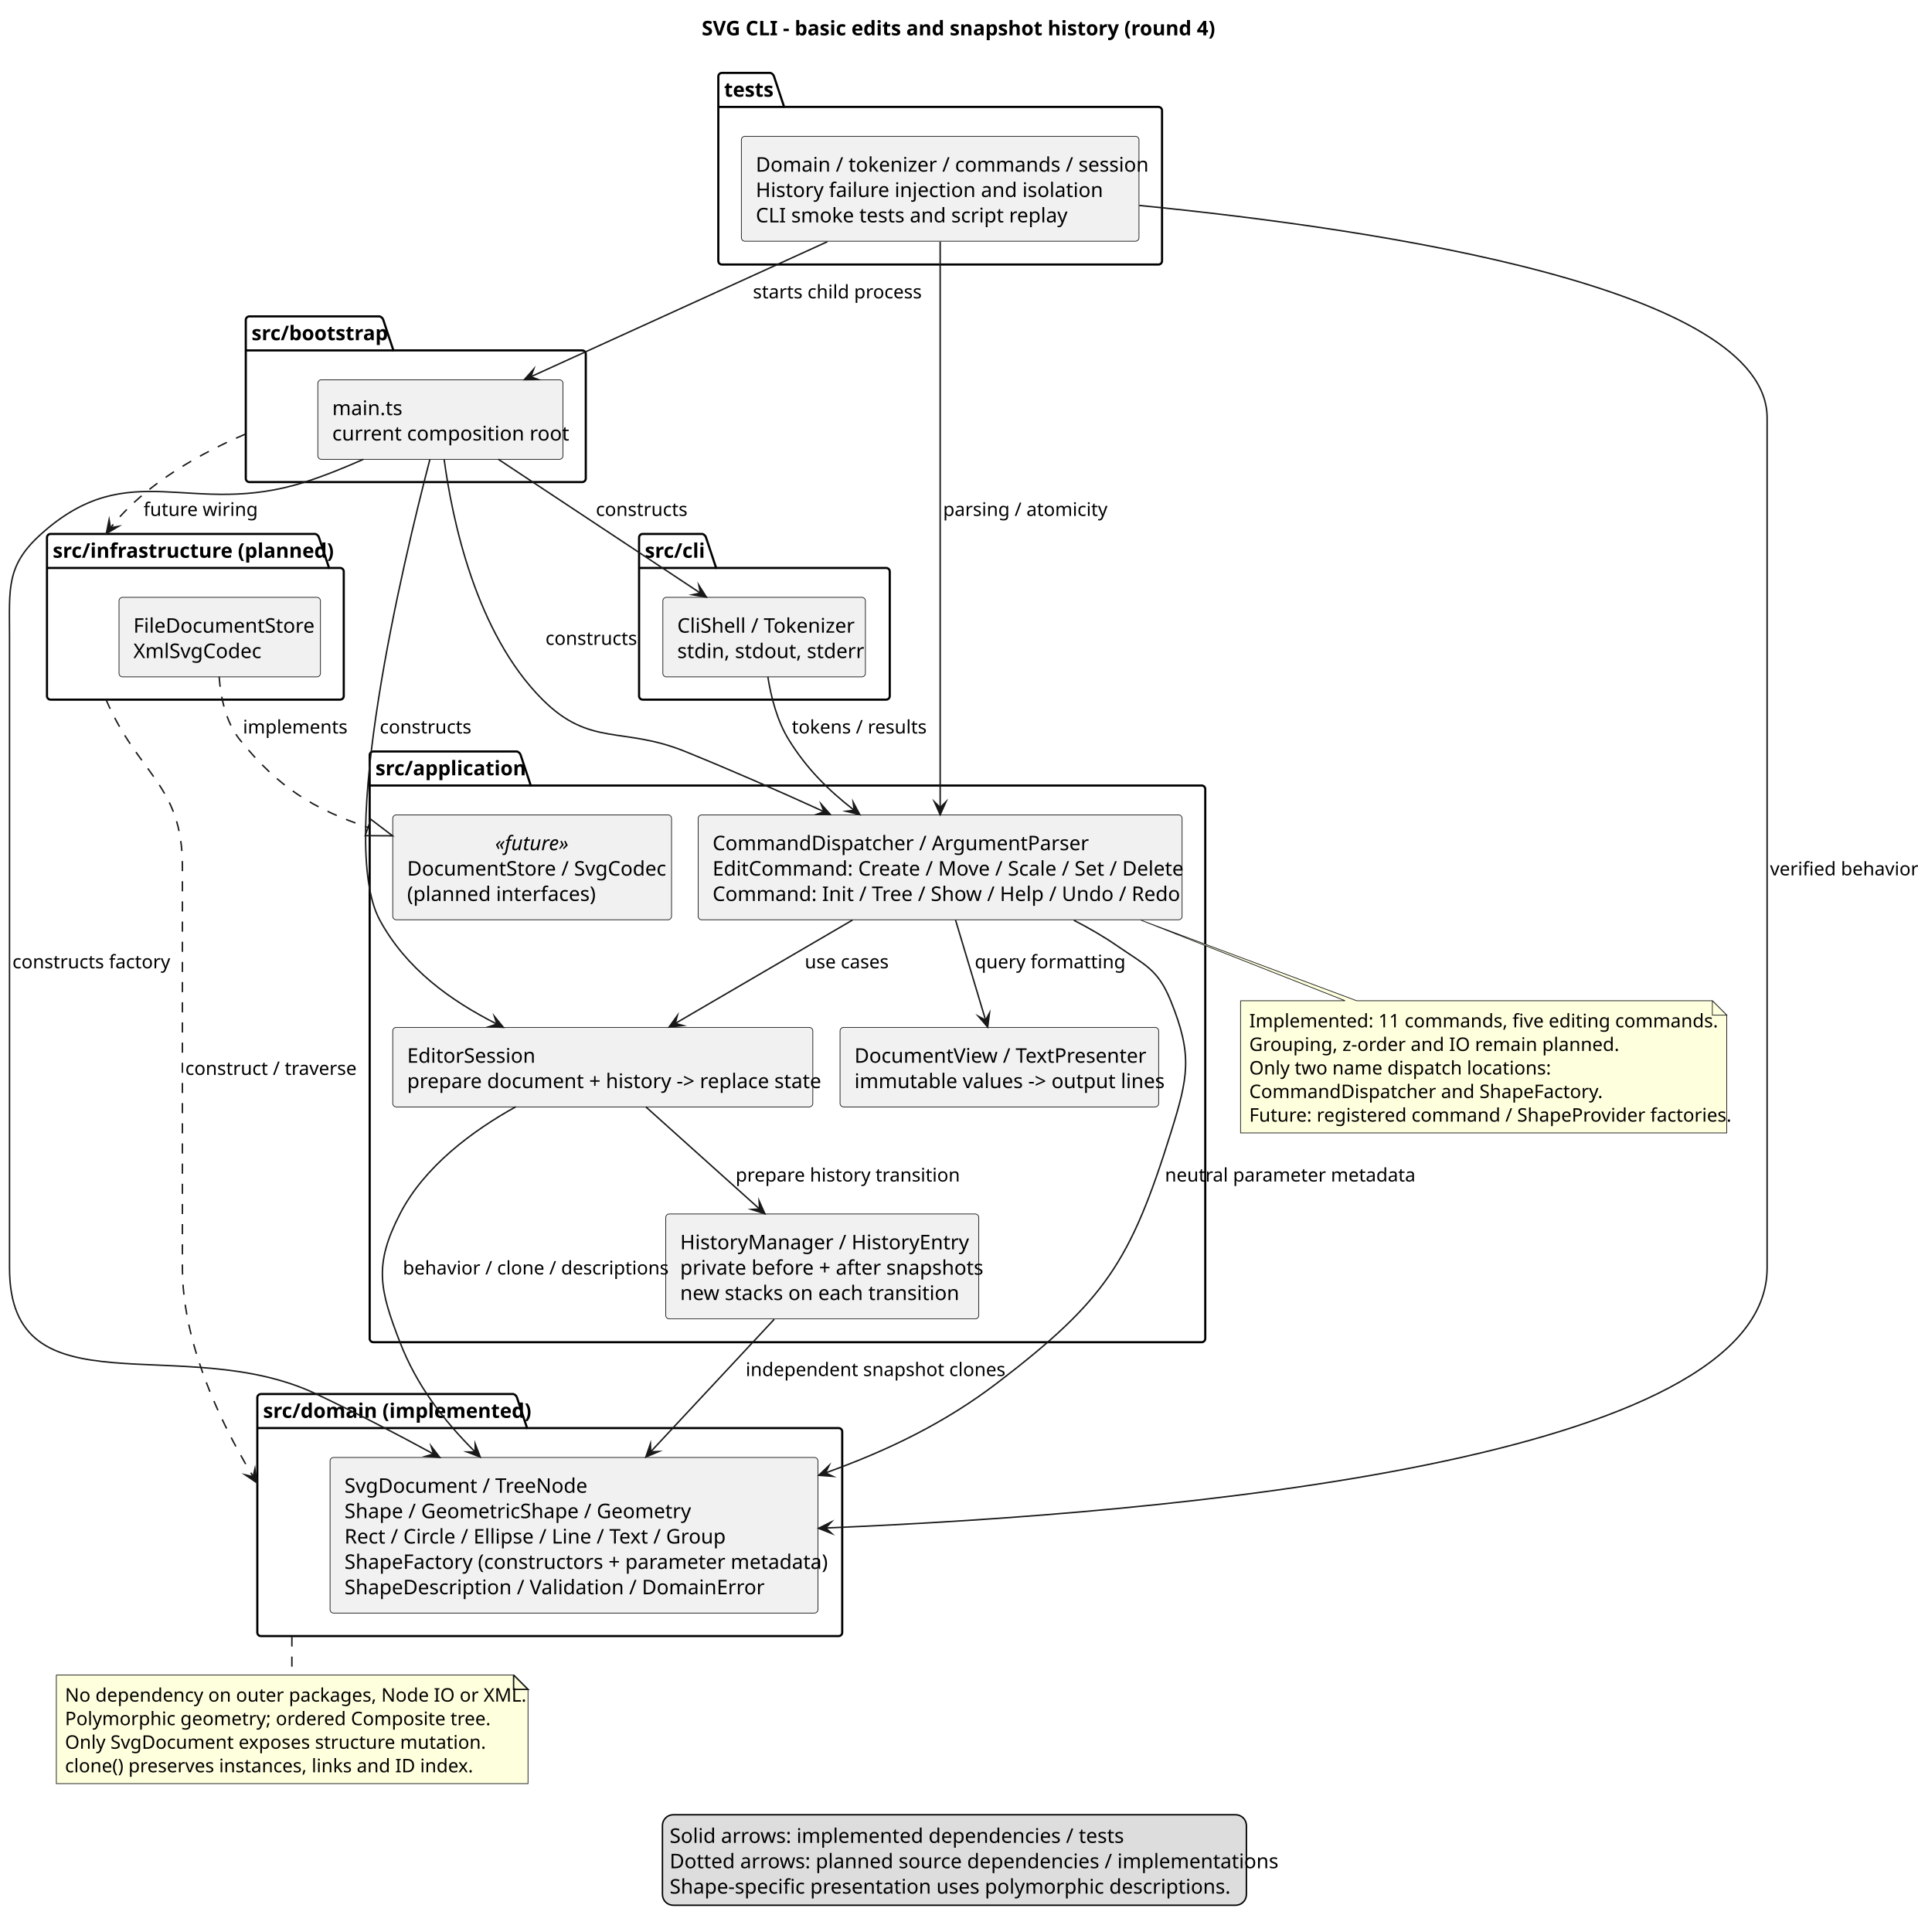
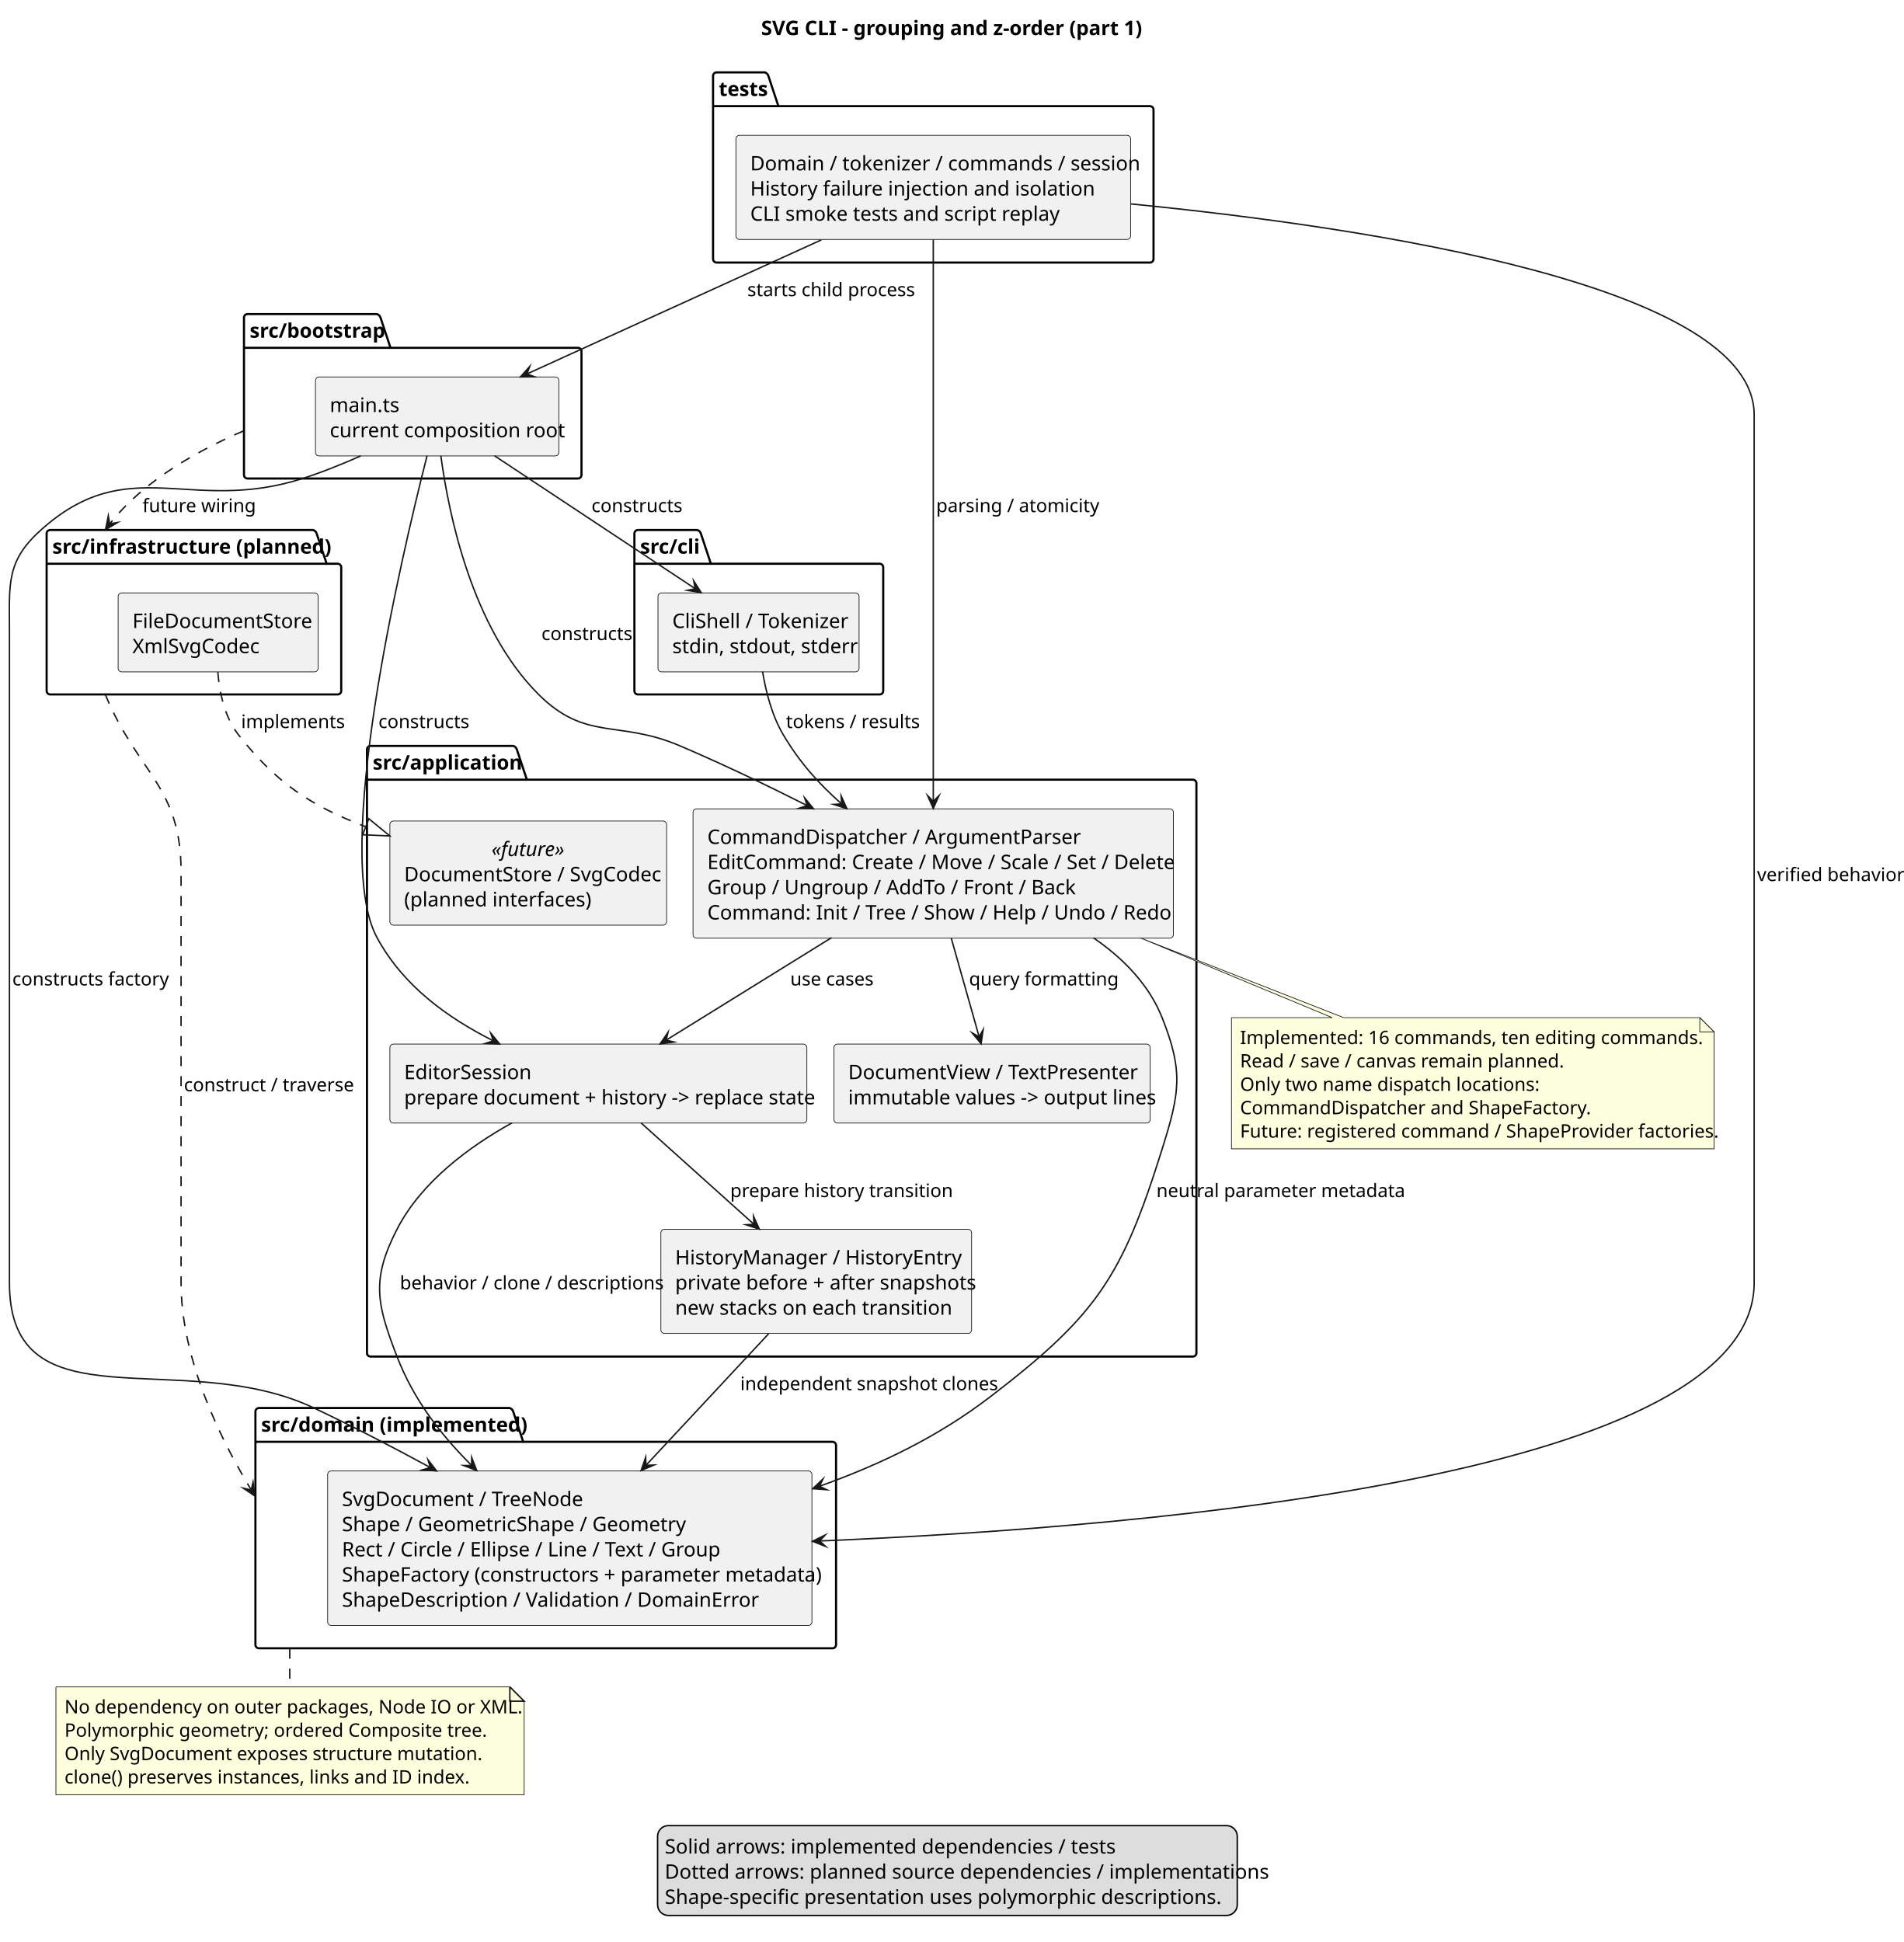
- <svg xmlns="http://www.w3.org/2000/svg" version="1.1" data-diagram-type="DESCRIPTION" style="width:1331px;height:1341px;background:#FFFFFF;" width="1331px" height="1341px" viewBox="0 0 1331 1341" zoomAndPan="magnify" preserveAspectRatio="none" contentStyleType="text/css">
+ <svg xmlns="http://www.w3.org/2000/svg" version="1.1" data-diagram-type="DESCRIPTION" style="width:1331px;height:1358px;background:#FFFFFF;" width="1331px" height="1358px" viewBox="0 0 1331 1358" zoomAndPan="magnify" preserveAspectRatio="none" contentStyleType="text/css">
  <defs />
  <g font-family="sans-serif" lengthAdjust="spacing">
    <g class="title" data-source-line="2">
-       <text x="487.087" y="24.533" fill="#000" font-size="14" textLength="350.82" font-weight="700">SVG CLI - basic edits and snapshot history (round 4)</text>
+       <text x="532.221" y="24.533" fill="#000" font-size="14" textLength="260.552" font-weight="700">SVG CLI - grouping and z-order (part 1)</text>
    </g>
    <g class="cluster" data-qualified-name="Bootstrap" id="ent0001" data-source-line="6">
      <path d="M173.108,219.609 L263.57,219.609 A3.75,3.75 0 0 1 266.07,222.109 L273.07,243.219 L404.108,243.219 A2.5,2.5 0 0 1 406.608,245.719 L406.608,332.109 A2.5,2.5 0 0 1 404.108,334.609 L173.108,334.609 A2.5,2.5 0 0 1 170.608,332.109 L170.608,222.109 A2.5,2.5 0 0 1 173.108,219.609" style="stroke:#000;stroke-width:1.5;" fill="none" />
      <line x1="170.608" y1="243.219" x2="273.07" y2="243.219" style="stroke:#000;stroke-width:1.5;" />
      <text x="174.608" y="236.143" fill="#000" font-size="14" textLength="89.462" font-weight="700">src/bootstrap</text>
    </g>
    <g class="cluster" data-qualified-name="CLI" id="ent0003" data-source-line="9">
      <path d="M446.108,370.609 L487.583,370.609 A3.75,3.75 0 0 1 490.083,373.109 L497.083,394.219 L615.108,394.219 A2.5,2.5 0 0 1 617.608,396.719 L617.608,483.109 A2.5,2.5 0 0 1 615.108,485.609 L446.108,485.609 A2.5,2.5 0 0 1 443.608,483.109 L443.608,373.109 A2.5,2.5 0 0 1 446.108,370.609" style="stroke:#000;stroke-width:1.5;" fill="none" />
      <line x1="443.608" y1="394.219" x2="497.083" y2="394.219" style="stroke:#000;stroke-width:1.5;" />
      <text x="447.608" y="387.143" fill="#000" font-size="14" textLength="40.476" font-weight="700">src/cli</text>
    </g>
    <g class="cluster" data-qualified-name="Application" id="ent0005" data-source-line="12">
-       <path d="M259.108,521.609 L358.914,521.609 A3.75,3.75 0 0 1 361.414,524.109 L368.414,545.219 L834.108,545.219 A2.5,2.5 0 0 1 836.608,547.719 L836.608,929.109 A2.5,2.5 0 0 1 834.108,931.609 L259.108,931.609 A2.5,2.5 0 0 1 256.608,929.109 L256.608,524.109 A2.5,2.5 0 0 1 259.108,521.609" style="stroke:#000;stroke-width:1.5;" fill="none" />
+       <path d="M259.108,521.609 L358.914,521.609 A3.75,3.75 0 0 1 361.414,524.109 L368.414,545.219 L834.108,545.219 A2.5,2.5 0 0 1 836.608,547.719 L836.608,946.109 A2.5,2.5 0 0 1 834.108,948.609 L259.108,948.609 A2.5,2.5 0 0 1 256.608,946.109 L256.608,524.109 A2.5,2.5 0 0 1 259.108,521.609" style="stroke:#000;stroke-width:1.5;" fill="none" />
      <line x1="256.608" y1="545.219" x2="368.414" y2="545.219" style="stroke:#000;stroke-width:1.5;" />
      <text x="260.608" y="538.143" fill="#000" font-size="14" textLength="98.807" font-weight="700">src/application</text>
    </g>
    <g class="cluster" data-qualified-name="Domain" id="ent0011" data-source-line="19">
-       <path d="M181.108,967.609 L356.363,967.609 A3.75,3.75 0 0 1 358.863,970.109 L365.863,991.219 L582.108,991.219 A2.5,2.5 0 0 1 584.608,993.719 L584.608,1133.109 A2.5,2.5 0 0 1 582.108,1135.609 L181.108,1135.609 A2.5,2.5 0 0 1 178.608,1133.109 L178.608,970.109 A2.5,2.5 0 0 1 181.108,967.609" style="stroke:#000;stroke-width:1.5;" fill="none" />
-       <line x1="178.608" y1="991.219" x2="365.863" y2="991.219" style="stroke:#000;stroke-width:1.5;" />
-       <text x="182.608" y="984.143" fill="#000" font-size="14" textLength="174.255" font-weight="700">src/domain (implemented)</text>
+       <path d="M181.108,984.609 L356.363,984.609 A3.75,3.75 0 0 1 358.863,987.109 L365.863,1008.219 L582.108,1008.219 A2.5,2.5 0 0 1 584.608,1010.719 L584.608,1150.109 A2.5,2.5 0 0 1 582.108,1152.609 L181.108,1152.609 A2.5,2.5 0 0 1 178.608,1150.109 L178.608,987.109 A2.5,2.5 0 0 1 181.108,984.609" style="stroke:#000;stroke-width:1.5;" fill="none" />
+       <line x1="178.608" y1="1008.219" x2="365.863" y2="1008.219" style="stroke:#000;stroke-width:1.5;" />
+       <text x="182.608" y="1001.143" fill="#000" font-size="14" textLength="174.255" font-weight="700">src/domain (implemented)</text>
    </g>
    <g class="cluster" data-qualified-name="Infrastructure" id="ent0013" data-source-line="22">
      <path d="M35.108,370.609 L218.921,370.609 A3.75,3.75 0 0 1 221.421,373.109 L228.421,394.219 L236.108,394.219 A2.5,2.5 0 0 1 238.608,396.719 L238.608,483.109 A2.5,2.5 0 0 1 236.108,485.609 L35.108,485.609 A2.5,2.5 0 0 1 32.608,483.109 L32.608,373.109 A2.5,2.5 0 0 1 35.108,370.609" style="stroke:#000;stroke-width:1.5;" fill="none" />
      <line x1="32.608" y1="394.219" x2="228.421" y2="394.219" style="stroke:#000;stroke-width:1.5;" />
      <text x="36.608" y="387.143" fill="#000" font-size="14" textLength="182.813" font-weight="700">src/infrastructure (planned)</text>
    </g>
    <g class="cluster" data-qualified-name="Tests" id="ent0015" data-source-line="25">
      <path d="M501.108,50.609 L534.79,50.609 A3.75,3.75 0 0 1 537.29,53.109 L544.29,74.219 L804.108,74.219 A2.5,2.5 0 0 1 806.608,76.719 L806.608,181.109 A2.5,2.5 0 0 1 804.108,183.609 L501.108,183.609 A2.5,2.5 0 0 1 498.608,181.109 L498.608,53.109 A2.5,2.5 0 0 1 501.108,50.609" style="stroke:#000;stroke-width:1.5;" fill="none" />
      <line x1="498.608" y1="74.219" x2="544.29" y2="74.219" style="stroke:#000;stroke-width:1.5;" />
      <text x="502.608" y="67.143" fill="#000" font-size="14" textLength="32.683" font-weight="700">tests</text>
    </g>
    <g class="entity" data-qualified-name="GMN34" id="ent0035" data-source-line="48">
-       <path d="M39.108,1162.609 L39.108,1238.016 L366.516,1238.016 L366.516,1172.609 L356.516,1162.609 L39.108,1162.609" style="stroke:#181818;stroke-width:0.5;" fill="#FEFFDD" />
-       <path d="M356.516,1162.609 L356.516,1172.609 L366.516,1172.609 L356.516,1162.609" style="stroke:#181818;stroke-width:1;" fill="#FEFFDD" />
-       <text x="45.108" y="1181.104" fill="#000" font-size="13" textLength="306.408">No dependency on outer packages, Node IO or XML.</text>
-       <text x="45.108" y="1197.456" fill="#000" font-size="13" textLength="276.732">Polymorphic geometry; ordered Composite tree.</text>
-       <text x="45.108" y="1213.808" fill="#000" font-size="13" textLength="275.292">Only SvgDocument exposes structure mutation.</text>
-       <text x="45.108" y="1230.159" fill="#000" font-size="13" textLength="272.403">clone() preserves instances, links and ID index.</text>
+       <path d="M39.108,1179.609 L39.108,1255.016 L366.516,1255.016 L366.516,1189.609 L356.516,1179.609 L39.108,1179.609" style="stroke:#181818;stroke-width:0.5;" fill="#FEFFDD" />
+       <path d="M356.516,1179.609 L356.516,1189.609 L366.516,1189.609 L356.516,1179.609" style="stroke:#181818;stroke-width:1;" fill="#FEFFDD" />
+       <text x="45.108" y="1198.104" fill="#000" font-size="13" textLength="306.408">No dependency on outer packages, Node IO or XML.</text>
+       <text x="45.108" y="1214.456" fill="#000" font-size="13" textLength="276.732">Polymorphic geometry; ordered Composite tree.</text>
+       <text x="45.108" y="1230.808" fill="#000" font-size="13" textLength="275.292">Only SvgDocument exposes structure mutation.</text>
+       <text x="45.108" y="1247.159" fill="#000" font-size="13" textLength="272.403">clone() preserves instances, links and ID index.</text>
    </g>
    <g class="entity" data-qualified-name="GMN37" id="ent0038" data-source-line="54">
-       <path d="M861.108,694.609 L861.108,786.367 A0,0 0 0 0 861.108,786.367 L1198.589,786.367 A0,0 0 0 0 1198.589,786.367 L1198.589,704.609 L1188.589,694.609 L941.678,694.609 L791.741,638.629 L933.678,694.609 L861.108,694.609 A0,0 0 0 0 861.108,694.609" style="stroke:#181818;stroke-width:0.5;" fill="#FEFFDD" />
-       <path d="M1188.589,694.609 L1188.589,704.609 L1198.589,704.609 L1188.589,694.609" style="stroke:#181818;stroke-width:0.5;" fill="#FEFFDD" />
-       <text x="867.108" y="713.104" fill="#000" font-size="13" textLength="304.199">Implemented: 11 commands, five editing commands.</text>
-       <text x="867.108" y="729.456" fill="#000" font-size="13" textLength="241.357">Grouping, z-order and IO remain planned.</text>
-       <text x="867.108" y="745.808" fill="#000" font-size="13" textLength="197.266">Only two name dispatch locations:</text>
-       <text x="867.108" y="762.159" fill="#000" font-size="13" textLength="235.562">CommandDispatcher and ShapeFactory.</text>
-       <text x="867.108" y="778.511" fill="#000" font-size="13" textLength="316.481">Future: registered command / ShapeProvider factories.</text>
+       <path d="M861.108,711.609 L861.108,803.367 A0,0 0 0 0 861.108,803.367 L1198.589,803.367 A0,0 0 0 0 1198.589,803.367 L1198.589,721.609 L1188.589,711.609 L939.518,711.609 L796.814,655.631 L931.518,711.609 L861.108,711.609 A0,0 0 0 0 861.108,711.609" style="stroke:#181818;stroke-width:0.5;" fill="#FEFFDD" />
+       <path d="M1188.589,711.609 L1188.589,721.609 L1198.589,721.609 L1188.589,711.609" style="stroke:#181818;stroke-width:0.5;" fill="#FEFFDD" />
+       <text x="867.108" y="730.104" fill="#000" font-size="13" textLength="302.041">Implemented: 16 commands, ten editing commands.</text>
+       <text x="867.108" y="746.456" fill="#000" font-size="13" textLength="218.239">Read / save / canvas remain planned.</text>
+       <text x="867.108" y="762.808" fill="#000" font-size="13" textLength="197.266">Only two name dispatch locations:</text>
+       <text x="867.108" y="779.159" fill="#000" font-size="13" textLength="235.562">CommandDispatcher and ShapeFactory.</text>
+       <text x="867.108" y="795.511" fill="#000" font-size="13" textLength="316.481">Future: registered command / ShapeProvider factories.</text>
    </g>
    <g class="entity" data-qualified-name="Bootstrap.Main" id="ent0002" data-source-line="7">
      <rect x="220.608" y="263.609" width="170.179" height="55.219" fill="#F1F1F1" style="stroke:#181818;stroke-width:0.5;" rx="2.5" ry="2.5" />
      <text x="230.608" y="288.143" fill="#000" font-size="14" textLength="45.124">main.ts</text>
      <text x="230.608" y="305.752" fill="#000" font-size="14" textLength="150.179">current composition root</text>
    </g>
    <g class="entity" data-qualified-name="CLI.Shell" id="ent0004" data-source-line="10">
      <rect x="460.108" y="414.609" width="140.6" height="55.219" fill="#F1F1F1" style="stroke:#181818;stroke-width:0.5;" rx="2.5" ry="2.5" />
      <text x="470.108" y="439.143" fill="#000" font-size="14" textLength="120.6">CliShell / Tokenizer</text>
      <text x="470.108" y="456.752" fill="#000" font-size="14" textLength="119.055">stdin, stdout, stderr</text>
    </g>
    <g class="entity" data-qualified-name="Application.Commands" id="ent0006" data-source-line="13">
-       <rect x="484.608" y="565.609" width="335.916" height="72.828" fill="#F1F1F1" style="stroke:#181818;stroke-width:0.5;" rx="2.5" ry="2.5" />
+       <rect x="484.608" y="565.609" width="335.916" height="90.438" fill="#F1F1F1" style="stroke:#181818;stroke-width:0.5;" rx="2.5" ry="2.5" />
      <text x="494.608" y="590.143" fill="#000" font-size="14" textLength="245.096">CommandDispatcher / ArgumentParser</text>
      <text x="494.608" y="607.752" fill="#000" font-size="14" textLength="315.916">EditCommand: Create / Move / Scale / Set / Delete</text>
-       <text x="494.608" y="625.361" fill="#000" font-size="14" textLength="308.916">Command: Init / Tree / Show / Help / Undo / Redo</text>
+       <text x="494.608" y="625.361" fill="#000" font-size="14" textLength="244.337">Group / Ungroup / AddTo / Front / Back</text>
+       <text x="494.608" y="642.971" fill="#000" font-size="14" textLength="308.916">Command: Init / Tree / Show / Help / Undo / Redo</text>
    </g>
    <g class="entity" data-qualified-name="Application.Session" id="ent0007" data-source-line="14">
-       <rect x="272.608" y="713.109" width="291.592" height="55.219" fill="#F1F1F1" style="stroke:#181818;stroke-width:0.5;" rx="2.5" ry="2.5" />
-       <text x="282.608" y="737.643" fill="#000" font-size="14" textLength="86.379">EditorSession</text>
-       <text x="282.608" y="755.252" fill="#000" font-size="14" textLength="271.592">prepare document + history -&gt; replace state</text>
+       <rect x="272.608" y="730.109" width="291.592" height="55.219" fill="#F1F1F1" style="stroke:#181818;stroke-width:0.5;" rx="2.5" ry="2.5" />
+       <text x="282.608" y="754.643" fill="#000" font-size="14" textLength="86.379">EditorSession</text>
+       <text x="282.608" y="772.252" fill="#000" font-size="14" textLength="271.592">prepare document + history -&gt; replace state</text>
    </g>
    <g class="entity" data-qualified-name="Application.History" id="ent0008" data-source-line="15">
-       <rect x="462.108" y="842.609" width="217.285" height="72.828" fill="#F1F1F1" style="stroke:#181818;stroke-width:0.5;" rx="2.5" ry="2.5" />
-       <text x="472.108" y="867.143" fill="#000" font-size="14" textLength="186.717">HistoryManager / HistoryEntry</text>
-       <text x="472.108" y="884.752" fill="#000" font-size="14" textLength="197.285">private before + after snapshots</text>
-       <text x="472.108" y="902.361" fill="#000" font-size="14" textLength="183.654">new stacks on each transition</text>
+       <rect x="462.108" y="859.609" width="217.285" height="72.828" fill="#F1F1F1" style="stroke:#181818;stroke-width:0.5;" rx="2.5" ry="2.5" />
+       <text x="472.108" y="884.143" fill="#000" font-size="14" textLength="186.717">HistoryManager / HistoryEntry</text>
+       <text x="472.108" y="901.752" fill="#000" font-size="14" textLength="197.285">private before + after snapshots</text>
+       <text x="472.108" y="919.361" fill="#000" font-size="14" textLength="183.654">new stacks on each transition</text>
    </g>
    <g class="entity" data-qualified-name="Application.Presentation" id="ent0009" data-source-line="16">
-       <rect x="583.108" y="713.109" width="221.161" height="55.219" fill="#F1F1F1" style="stroke:#181818;stroke-width:0.5;" rx="2.5" ry="2.5" />
-       <text x="593.108" y="737.643" fill="#000" font-size="14" textLength="193.744">DocumentView / TextPresenter</text>
-       <text x="593.108" y="755.252" fill="#000" font-size="14" textLength="201.161">immutable values -&gt; output lines</text>
+       <rect x="583.108" y="730.109" width="221.161" height="55.219" fill="#F1F1F1" style="stroke:#181818;stroke-width:0.5;" rx="2.5" ry="2.5" />
+       <text x="593.108" y="754.643" fill="#000" font-size="14" textLength="193.744">DocumentView / TextPresenter</text>
+       <text x="593.108" y="772.252" fill="#000" font-size="14" textLength="201.161">immutable values -&gt; output lines</text>
    </g>
    <g class="entity" data-qualified-name="Application.Ports" id="ent0010" data-source-line="17">
-       <rect x="272.608" y="565.609" width="193.53" height="72.828" fill="#F1F1F1" style="stroke:#181818;stroke-width:0.5;" rx="2.5" ry="2.5" />
-       <text x="343.687" y="590.143" fill="#000" font-size="14" textLength="51.372" font-style="italic">«future»</text>
-       <text x="282.608" y="607.752" fill="#000" font-size="14" textLength="173.53">DocumentStore / SvgCodec</text>
-       <text x="282.608" y="625.361" fill="#000" font-size="14" textLength="123.737">(planned interfaces)</text>
+       <rect x="272.608" y="574.109" width="193.53" height="72.828" fill="#F1F1F1" style="stroke:#181818;stroke-width:0.5;" rx="2.5" ry="2.5" />
+       <text x="343.687" y="598.643" fill="#000" font-size="14" textLength="51.372" font-style="italic">«future»</text>
+       <text x="282.608" y="616.252" fill="#000" font-size="14" textLength="173.53">DocumentStore / SvgCodec</text>
+       <text x="282.608" y="633.861" fill="#000" font-size="14" textLength="123.737">(planned interfaces)</text>
    </g>
    <g class="entity" data-qualified-name="Domain.Model" id="ent0012" data-source-line="20">
-       <rect x="229.108" y="1011.609" width="338.644" height="108.047" fill="#F1F1F1" style="stroke:#181818;stroke-width:0.5;" rx="2.5" ry="2.5" />
-       <text x="239.108" y="1036.143" fill="#000" font-size="14" textLength="161.854">SvgDocument / TreeNode</text>
-       <text x="239.108" y="1053.752" fill="#000" font-size="14" textLength="230.337">Shape / GeometricShape / Geometry</text>
-       <text x="239.108" y="1071.361" fill="#000" font-size="14" textLength="256.758">Rect / Circle / Ellipse / Line / Text / Group</text>
-       <text x="239.108" y="1088.971" fill="#000" font-size="14" textLength="318.644">ShapeFactory (constructors + parameter metadata)</text>
-       <text x="239.108" y="1106.58" fill="#000" font-size="14" textLength="274.688">ShapeDescription / Validation / DomainError</text>
+       <rect x="229.108" y="1028.609" width="338.644" height="108.047" fill="#F1F1F1" style="stroke:#181818;stroke-width:0.5;" rx="2.5" ry="2.5" />
+       <text x="239.108" y="1053.143" fill="#000" font-size="14" textLength="161.854">SvgDocument / TreeNode</text>
+       <text x="239.108" y="1070.752" fill="#000" font-size="14" textLength="230.337">Shape / GeometricShape / Geometry</text>
+       <text x="239.108" y="1088.361" fill="#000" font-size="14" textLength="256.758">Rect / Circle / Ellipse / Line / Text / Group</text>
+       <text x="239.108" y="1105.971" fill="#000" font-size="14" textLength="318.644">ShapeFactory (constructors + parameter metadata)</text>
+       <text x="239.108" y="1123.58" fill="#000" font-size="14" textLength="274.688">ShapeDescription / Validation / DomainError</text>
    </g>
    <g class="entity" data-qualified-name="Infrastructure.Adapters" id="ent0014" data-source-line="23">
      <rect x="82.608" y="414.609" width="139.827" height="55.219" fill="#F1F1F1" style="stroke:#181818;stroke-width:0.5;" rx="2.5" ry="2.5" />
      <text x="92.608" y="439.143" fill="#000" font-size="14" textLength="119.827">FileDocumentStore</text>
      <text x="92.608" y="456.752" fill="#000" font-size="14" textLength="88.703">XmlSvgCodec</text>
    </g>
    <g class="entity" data-qualified-name="Tests.Checks" id="ent0016" data-source-line="26">
      <rect x="514.608" y="94.609" width="275.992" height="72.828" fill="#F1F1F1" style="stroke:#181818;stroke-width:0.5;" rx="2.5" ry="2.5" />
      <text x="524.608" y="119.143" fill="#000" font-size="14" textLength="255.992">Domain / tokenizer / commands / session</text>
      <text x="524.608" y="136.752" fill="#000" font-size="14" textLength="223.337">History failure injection and isolation</text>
      <text x="524.608" y="154.361" fill="#000" font-size="14" textLength="206.972">CLI smoke tests and script replay</text>
    </g>
    <g class="link" data-entity-1="ent0002" data-entity-2="ent0004" id="lnk17" data-link-type="dependency">
      <polygon points="490.352,414.451,485.057,406.147,486.183,411.69,480.64,412.817,490.352,414.451" fill="#181818" style="stroke:#181818;stroke-width:1;stroke-linejoin:miter;stroke-miterlimit:10;" />
      <path d="M345.833,318.748 C386.661,345.785 445.344,384.646 486.183,411.69" style="stroke:#181818;stroke-width:1;" fill="none" />
      <text x="413.608" y="358.104" fill="#000" font-size="13" textLength="59.243">constructs</text>
    </g>
    <g class="link" data-entity-1="ent0002" data-entity-2="ent0006" id="lnk18" data-link-type="dependency">
-       <polygon points="576.467,565.438,569.939,558.064,571.918,563.363,566.619,565.343,576.467,565.438" fill="#181818" style="stroke:#181818;stroke-width:1;stroke-linejoin:miter;stroke-miterlimit:10;" />
-       <path d="M308.278,318.722 C313.791,359.929 330.11,439.246 376.608,485.609 C409.762,518.667 432.224,504.006 475.608,521.609 C509.008,535.162 540.86,549.199 571.918,563.363" style="stroke:#181818;stroke-width:1;" fill="none" />
+       <polygon points="568.886,565.57,562.649,557.948,564.421,563.32,559.049,565.093,568.886,565.57" fill="#181818" style="stroke:#181818;stroke-width:1;stroke-linejoin:miter;stroke-miterlimit:10;" />
+       <path d="M308.278,318.722 C313.791,359.929 330.11,439.246 376.608,485.609 C409.762,518.667 432.578,503.159 475.608,521.609 C506.517,534.863 535.235,548.616 564.421,563.32" style="stroke:#181818;stroke-width:1;" fill="none" />
      <text x="378.608" y="447.604" fill="#000" font-size="13" textLength="59.243">constructs</text>
    </g>
    <g class="link" data-entity-1="ent0002" data-entity-2="ent0007" id="lnk19" data-link-type="dependency">
-       <polygon points="349.401,713.072,343.169,705.445,344.937,710.818,339.564,712.587,349.401,713.072" fill="#181818" style="stroke:#181818;stroke-width:1;stroke-linejoin:miter;stroke-miterlimit:10;" />
-       <path d="M298.431,318.756 C279.851,390.02 233.652,583.336 263.608,638.609 C281.972,672.495 312.714,694.552 344.937,710.818" style="stroke:#181818;stroke-width:1;" fill="none" />
-       <text x="263.608" y="509.104" fill="#000" font-size="13" textLength="59.243">constructs</text>
+       <polygon points="349.401,730.072,343.169,722.445,344.937,727.818,339.564,729.587,349.401,730.072" fill="#181818" style="stroke:#181818;stroke-width:1;stroke-linejoin:miter;stroke-miterlimit:10;" />
+       <path d="M298.615,318.73 C279.872,392.389 232.014,597.313 263.608,655.609 C281.972,689.495 312.714,711.552 344.937,727.818" style="stroke:#181818;stroke-width:1;" fill="none" />
+       <text x="264.608" y="509.104" fill="#000" font-size="13" textLength="59.243">constructs</text>
    </g>
    <g class="link" data-entity-1="ent0002" data-entity-2="ent0012" id="lnk20" data-link-type="dependency">
-       <polygon points="305.288,1011.6,299.291,1003.787,300.895,1009.212,295.47,1010.816,305.288,1011.6" fill="#181818" style="stroke:#181818;stroke-width:1;stroke-linejoin:miter;stroke-miterlimit:10;" />
-       <path d="M252.265,318.786 C239.195,324.604 225.085,330.301 211.608,334.609 C132.652,359.851 90.306,315.252 28.608,370.609 C4.177,392.53 6.608,408.286 6.608,441.109 C6.608,441.109 6.608,441.109 6.608,880.109 C6.608,982.453 127.152,923.722 219.608,967.609 C247.867,981.024 273.587,994.368 300.895,1009.212" style="stroke:#181818;stroke-width:1;" fill="none" />
-       <text x="8.608" y="672.104" fill="#000" font-size="13" textLength="101.867">constructs factory</text>
+       <polygon points="305.288,1028.6,299.291,1020.787,300.895,1026.212,295.47,1027.816,305.288,1028.6" fill="#181818" style="stroke:#181818;stroke-width:1;stroke-linejoin:miter;stroke-miterlimit:10;" />
+       <path d="M252.265,318.786 C239.195,324.604 225.085,330.301 211.608,334.609 C132.652,359.851 90.306,315.252 28.608,370.609 C4.177,392.53 6.608,408.286 6.608,441.109 C6.608,441.109 6.608,441.109 6.608,897.109 C6.608,999.453 127.152,940.722 219.608,984.609 C247.867,998.024 273.587,1011.368 300.895,1026.212" style="stroke:#181818;stroke-width:1;" fill="none" />
+       <text x="8.608" y="689.104" fill="#000" font-size="13" textLength="101.867">constructs factory</text>
    </g>
    <g class="link" data-entity-1="ent0001" data-entity-2="ent0013" id="lnk21" data-link-type="dependency">
      <polygon points="73.784,370.362,82.261,365.349,76.683,366.288,75.744,360.71,73.784,370.362" fill="#181818" style="stroke:#181818;stroke-width:1;stroke-linejoin:miter;stroke-miterlimit:10;" />
      <path d="M170.253,301.348 C168.12,302.256 165.887,303.23 163.572,304.271 C154.31,308.435 143.723,313.668 132.89,319.971 C122.058,326.273 110.98,333.644 100.74,342.084 C95.619,346.304 90.708,350.791 86.141,355.545 C83.857,357.922 81.66,360.366 79.565,362.877 C78.518,364.132 77.497,365.404 76.503,366.693 C76.006,367.337 75.516,367.986 75.034,368.639 C74.792,368.965 74.553,369.292 74.315,369.621 C74.196,369.785 74.078,369.95 73.96,370.114 C73.901,370.197 76.742,366.206 76.683,366.288" style="stroke:#181818;stroke-width:1;stroke-dasharray:7,7;" fill="none" />
      <text x="99.608" y="358.104" fill="#000" font-size="13" textLength="70.808">future wiring</text>
    </g>
    <g class="link" data-entity-1="ent0004" data-entity-2="ent0006" id="lnk22" data-link-type="dependency">
-       <polygon points="596.842,565.468,592.202,556.781,592.898,562.395,587.285,563.091,596.842,565.468" fill="#181818" style="stroke:#181818;stroke-width:1;stroke-linejoin:miter;stroke-miterlimit:10;" />
-       <path d="M532.984,469.775 C535.186,483.67 539.43,500.459 547.608,513.609 C560.076,533.659 574.77,548.268 592.898,562.395" style="stroke:#181818;stroke-width:1;" fill="none" />
+       <polygon points="592.221,565.497,588.164,556.523,588.488,562.171,582.841,562.495,592.221,565.497" fill="#181818" style="stroke:#181818;stroke-width:1;stroke-linejoin:miter;stroke-miterlimit:10;" />
+       <path d="M533.23,469.626 C535.502,483.478 539.734,500.274 547.608,513.609 C559.036,532.964 571.875,547.362 588.488,562.171" style="stroke:#181818;stroke-width:1;" fill="none" />
      <text x="549.608" y="509.104" fill="#000" font-size="13" textLength="87.426">tokens / results</text>
    </g>
    <g class="link" data-entity-1="ent0006" data-entity-2="ent0007" id="lnk23" data-link-type="dependency">
-       <polygon points="464.387,712.905,474.177,711.825,468.706,710.385,470.146,704.915,464.387,712.905" fill="#181818" style="stroke:#181818;stroke-width:1;stroke-linejoin:miter;stroke-miterlimit:10;" />
-       <path d="M591.738,638.617 C551.926,661.841 505.068,689.174 468.706,710.385" style="stroke:#181818;stroke-width:1;" fill="none" />
-       <text x="558.608" y="672.104" fill="#000" font-size="13" textLength="58.532">use cases</text>
+       <polygon points="461.564,729.991,471.321,728.651,465.814,727.358,467.107,721.851,461.564,729.991" fill="#181818" style="stroke:#181818;stroke-width:1;stroke-linejoin:miter;stroke-miterlimit:10;" />
+       <path d="M581.447,655.705 C542.319,679.951 499.316,706.598 465.814,727.358" style="stroke:#181818;stroke-width:1;" fill="none" />
+       <text x="552.608" y="689.104" fill="#000" font-size="13" textLength="58.532">use cases</text>
    </g>
    <g class="link" data-entity-1="ent0006" data-entity-2="ent0009" id="lnk24" data-link-type="dependency">
-       <polygon points="685.587,712.905,686.828,703.134,684.148,708.116,679.167,705.436,685.587,712.905" fill="#181818" style="stroke:#181818;stroke-width:1;stroke-linejoin:miter;stroke-miterlimit:10;" />
-       <path d="M663.273,638.617 C670.249,661.841 677.777,686.905 684.148,708.116" style="stroke:#181818;stroke-width:1;" fill="none" />
-       <text x="676.608" y="672.104" fill="#000" font-size="13" textLength="93.933">query formatting</text>
+       <polygon points="686.041,729.85,687.442,720.102,684.681,725.039,679.744,722.278,686.041,729.85" fill="#181818" style="stroke:#181818;stroke-width:1;stroke-linejoin:miter;stroke-miterlimit:10;" />
+       <path d="M665.132,655.902 C671.961,680.055 678.829,704.344 684.681,725.039" style="stroke:#181818;stroke-width:1;" fill="none" />
+       <text x="677.608" y="689.104" fill="#000" font-size="13" textLength="93.933">query formatting</text>
    </g>
    <g class="link" data-entity-1="ent0007" data-entity-2="ent0012" id="lnk25" data-link-type="dependency">
-       <polygon points="333.359,1011.329,329.822,1002.137,329.823,1007.794,324.166,1007.795,333.359,1011.329" fill="#181818" style="stroke:#181818;stroke-width:1;stroke-linejoin:miter;stroke-miterlimit:10;" />
-       <path d="M358.049,768.188 C328.014,784.863 294.602,809.532 277.608,842.609 C259.531,877.793 263.337,894.718 277.608,931.609 C289.264,961.742 307.737,985.715 329.823,1007.794" style="stroke:#181818;stroke-width:1;" fill="none" />
-       <text x="279.608" y="884.604" fill="#000" font-size="13" textLength="171.983">behavior / clone / descriptions</text>
+       <polygon points="333.359,1028.329,329.822,1019.137,329.823,1024.794,324.166,1024.795,333.359,1028.329" fill="#181818" style="stroke:#181818;stroke-width:1;stroke-linejoin:miter;stroke-miterlimit:10;" />
+       <path d="M358.049,785.188 C328.014,801.863 294.602,826.532 277.608,859.609 C259.531,894.793 263.337,911.718 277.608,948.609 C289.264,978.742 307.737,1002.715 329.823,1024.794" style="stroke:#181818;stroke-width:1;" fill="none" />
+       <text x="279.608" y="901.604" fill="#000" font-size="13" textLength="171.983">behavior / clone / descriptions</text>
    </g>
    <g class="link" data-entity-1="ent0007" data-entity-2="ent0008" id="lnk26" data-link-type="dependency">
-       <polygon points="530.944,842.49,526.92,833.501,527.224,839.149,521.575,839.453,530.944,842.49" fill="#181818" style="stroke:#181818;stroke-width:1;stroke-linejoin:miter;stroke-miterlimit:10;" />
-       <path d="M448.276,768.252 C471.862,789.433 501.355,815.919 527.224,839.149" style="stroke:#181818;stroke-width:1;" fill="none" />
-       <text x="510.608" y="820.104" fill="#000" font-size="13" textLength="143.07">prepare history transition</text>
+       <polygon points="530.944,859.49,526.92,850.501,527.224,856.149,521.575,856.453,530.944,859.49" fill="#181818" style="stroke:#181818;stroke-width:1;stroke-linejoin:miter;stroke-miterlimit:10;" />
+       <path d="M448.276,785.252 C471.862,806.433 501.355,832.919 527.224,856.149" style="stroke:#181818;stroke-width:1;" fill="none" />
+       <text x="510.608" y="837.104" fill="#000" font-size="13" textLength="143.07">prepare history transition</text>
    </g>
    <g class="link" data-entity-1="ent0008" data-entity-2="ent0012" id="lnk27" data-link-type="dependency">
-       <polygon points="448.285,1011.322,457.348,1007.466,451.695,1007.664,451.496,1002.011,448.285,1011.322" fill="#181818" style="stroke:#181818;stroke-width:1;stroke-linejoin:miter;stroke-miterlimit:10;" />
-       <path d="M537.444,915.683 C512.161,942.804 480.339,976.938 451.695,1007.664" style="stroke:#181818;stroke-width:1;" fill="none" />
-       <text x="517.608" y="955.104" fill="#000" font-size="13" textLength="169.133">independent snapshot clones</text>
+       <polygon points="448.285,1028.322,457.348,1024.466,451.695,1024.664,451.496,1019.011,448.285,1028.322" fill="#181818" style="stroke:#181818;stroke-width:1;stroke-linejoin:miter;stroke-miterlimit:10;" />
+       <path d="M537.444,932.683 C512.161,959.804 480.339,993.938 451.695,1024.664" style="stroke:#181818;stroke-width:1;" fill="none" />
+       <text x="517.608" y="972.104" fill="#000" font-size="13" textLength="169.133">independent snapshot clones</text>
    </g>
    <g class="link" data-entity-1="ent0006" data-entity-2="ent0012" id="lnk28" data-link-type="dependency">
-       <polygon points="568.325,1024.012,578.147,1024.739,573.031,1022.324,575.446,1017.208,568.325,1024.012" fill="#181818" style="stroke:#181818;stroke-width:1;stroke-linejoin:miter;stroke-miterlimit:10;" />
-       <path d="M745.399,638.759 C755.919,644.162 766.219,650.124 775.608,656.609 C795.003,670.007 803.732,672.772 812.608,694.609 C828.003,732.489 824.817,747.586 812.608,786.609 C784.666,875.916 766.892,902.705 692.608,959.609 C656.143,987.543 616.307,1006.8 573.031,1022.324" style="stroke:#181818;stroke-width:1;" fill="none" />
-       <text x="808.608" y="820.104" fill="#000" font-size="13" textLength="160.424">neutral parameter metadata</text>
+       <polygon points="568.325,1041.012,578.147,1041.739,573.031,1039.324,575.446,1034.208,568.325,1041.012" fill="#181818" style="stroke:#181818;stroke-width:1;stroke-linejoin:miter;stroke-miterlimit:10;" />
+       <path d="M764.602,655.822 C785.312,670.034 803.332,688.33 812.608,711.609 C827.744,749.594 824.817,764.586 812.608,803.609 C784.666,892.916 766.892,919.705 692.608,976.609 C656.143,1004.543 616.307,1023.8 573.031,1039.324" style="stroke:#181818;stroke-width:1;" fill="none" />
+       <text x="808.608" y="837.104" fill="#000" font-size="13" textLength="160.424">neutral parameter metadata</text>
    </g>
    <g class="link" data-entity-1="ent0014" data-entity-2="ent0010" id="lnk29" data-link-type="extension">
-       <polygon points="272.476,580.135,257.365,568.66,253.503,580.022,272.476,580.135" fill="none" style="stroke:#181818;stroke-width:1;stroke-linejoin:miter;stroke-miterlimit:10;" />
-       <path d="M152.124,469.727 C153.176,484.113 156.722,501.383 166.608,513.609 C193.09,546.362 217.134,561.32 255.434,574.341" style="stroke:#181818;stroke-width:1;stroke-dasharray:7,7;" fill="none" />
+       <polygon points="272.578,584.543,257.897,572.523,253.622,583.736,272.578,584.543" fill="none" style="stroke:#181818;stroke-width:1;stroke-linejoin:miter;stroke-miterlimit:10;" />
+       <path d="M152.316,469.937 C153.45,484.215 157.013,501.311 166.608,513.609 C192.987,547.42 217.358,563.486 255.76,578.129" style="stroke:#181818;stroke-width:1;stroke-dasharray:7,7;" fill="none" />
      <text x="168.608" y="509.104" fill="#000" font-size="13" textLength="66.466">implements</text>
    </g>
    <g class="link" data-entity-1="ent0013" data-entity-2="ent0011" id="lnk30" data-link-type="dependency">
-       <polygon points="178.3,1029.195,176.961,1019.437,175.667,1024.944,170.16,1023.65,178.3,1029.195" fill="#181818" style="stroke:#181818;stroke-width:1;stroke-linejoin:miter;stroke-miterlimit:10;" />
-       <path d="M73.608,485.609 C95.881,537.512 126.608,544.63 126.608,601.109 C126.608,601.109 126.608,601.109 126.608,880.109 C126.608,915.445 138.673,951.912 153.189,983 C160.447,998.543 168.318,1012.742 175.599,1024.782 C176.509,1026.287 174.777,1023.508 175.667,1024.944" style="stroke:#181818;stroke-width:1;stroke-dasharray:7,7;" fill="none" />
-       <text x="128.608" y="746.104" fill="#000" font-size="13" textLength="110.538">construct / traverse</text>
+       <polygon points="178.3,1046.195,176.961,1036.437,175.667,1041.944,170.16,1040.65,178.3,1046.195" fill="#181818" style="stroke:#181818;stroke-width:1;stroke-linejoin:miter;stroke-miterlimit:10;" />
+       <path d="M73.608,485.609 C96.517,540.992 126.608,549.675 126.608,609.609 C126.608,609.609 126.608,609.609 126.608,897.109 C126.608,932.445 138.673,968.912 153.189,1000 C160.447,1015.543 168.318,1029.742 175.599,1041.782 C176.509,1043.287 174.777,1040.508 175.667,1041.944" style="stroke:#181818;stroke-width:1;stroke-dasharray:7,7;" fill="none" />
+       <text x="128.608" y="763.104" fill="#000" font-size="13" textLength="110.538">construct / traverse</text>
    </g>
    <g class="link" data-entity-1="ent0016" data-entity-2="ent0012" id="lnk31" data-link-type="dependency">
-       <polygon points="568.164,1060.785,577.323,1064.405,573.16,1060.576,576.989,1056.412,568.164,1060.785" fill="#181818" style="stroke:#181818;stroke-width:1;stroke-linejoin:miter;stroke-miterlimit:10;" />
-       <path d="M790.826,142.606 C960.672,159.394 1226.608,200.058 1226.608,290.109 C1226.608,290.109 1226.608,290.109 1226.608,880.109 C1226.608,1013.762 815.402,1050.431 573.16,1060.576" style="stroke:#181818;stroke-width:1;" fill="none" />
-       <text x="1228.608" y="607.604" fill="#000" font-size="13" textLength="95.386">verified behavior</text>
+       <polygon points="568.164,1077.785,577.323,1081.405,573.16,1077.576,576.989,1073.412,568.164,1077.785" fill="#181818" style="stroke:#181818;stroke-width:1;stroke-linejoin:miter;stroke-miterlimit:10;" />
+       <path d="M790.826,142.606 C960.672,159.394 1226.608,200.058 1226.608,290.109 C1226.608,290.109 1226.608,290.109 1226.608,897.109 C1226.608,1030.762 815.402,1067.431 573.16,1077.576" style="stroke:#181818;stroke-width:1;" fill="none" />
+       <text x="1228.608" y="616.104" fill="#000" font-size="13" textLength="95.386">verified behavior</text>
    </g>
    <g class="link" data-entity-1="ent0016" data-entity-2="ent0006" id="lnk32" data-link-type="dependency">
-       <polygon points="652.608,565.527,656.608,556.527,652.608,560.527,648.608,556.527,652.608,565.527" fill="#181818" style="stroke:#181818;stroke-width:1;stroke-linejoin:miter;stroke-miterlimit:10;" />
-       <path d="M652.608,167.746 C652.608,254.962 652.608,473.367 652.608,560.527" style="stroke:#181818;stroke-width:1;" fill="none" />
+       <polygon points="652.608,565.362,656.608,556.362,652.608,560.362,648.608,556.362,652.608,565.362" fill="#181818" style="stroke:#181818;stroke-width:1;stroke-linejoin:miter;stroke-miterlimit:10;" />
+       <path d="M652.608,167.609 C652.608,253.307 652.608,466.349 652.608,560.362" style="stroke:#181818;stroke-width:1;" fill="none" />
      <text x="654.608" y="358.104" fill="#000" font-size="13" textLength="104.762">parsing / atomicity</text>
    </g>
    <g class="link" data-entity-1="ent0016" data-entity-2="ent0002" id="lnk33" data-link-type="dependency">
      <polygon points="363.91,263.563,373.758,263.473,368.46,261.491,370.443,256.193,363.91,263.563" fill="#181818" style="stroke:#181818;stroke-width:1;stroke-linejoin:miter;stroke-miterlimit:10;" />
      <path d="M574.302,167.765 C510.436,196.844 426.198,235.201 368.46,261.491" style="stroke:#181818;stroke-width:1;" fill="none" />
      <text x="522.608" y="207.104" fill="#000" font-size="13" textLength="111.262">starts child process</text>
    </g>
    <g class="link" data-entity-1="ent0011" data-entity-2="ent0035" id="lnk36" data-link-type="association">
-       <path d="M202.608,1135.838 C202.608,1135.961 202.608,1136.083 202.608,1136.206 C202.608,1136.451 202.608,1136.696 202.608,1136.941 C202.608,1137.922 202.608,1138.9 202.608,1139.877 C202.608,1147.693 202.608,1155.376 202.608,1162.487" style="stroke:#181818;stroke-width:1;stroke-dasharray:7,7;" fill="none" />
+       <path d="M202.608,1152.838 C202.608,1152.961 202.608,1153.083 202.608,1153.206 C202.608,1153.451 202.608,1153.696 202.608,1153.941 C202.608,1154.922 202.608,1155.9 202.608,1156.877 C202.608,1164.693 202.608,1172.376 202.608,1179.487" style="stroke:#181818;stroke-width:1;stroke-dasharray:7,7;" fill="none" />
    </g>
    <g class="legend" data-source-line="60">
-       <rect x="459.826" y="1259.609" width="405.343" height="62.828" fill="#DDD" style="stroke:#000;stroke-width:1;" rx="7.5" ry="7.5" />
-       <text x="464.826" y="1279.143" fill="#000" font-size="14" textLength="297.268">Solid arrows: implemented dependencies / tests</text>
-       <text x="464.826" y="1296.752" fill="#000" font-size="14" textLength="395.343">Dotted arrows: planned source dependencies / implementations</text>
-       <text x="464.826" y="1314.361" fill="#000" font-size="14" textLength="368.081">Shape-specific presentation uses polymorphic descriptions.</text>
+       <rect x="459.826" y="1276.609" width="405.343" height="62.828" fill="#DDD" style="stroke:#000;stroke-width:1;" rx="7.5" ry="7.5" />
+       <text x="464.826" y="1296.143" fill="#000" font-size="14" textLength="297.268">Solid arrows: implemented dependencies / tests</text>
+       <text x="464.826" y="1313.752" fill="#000" font-size="14" textLength="395.343">Dotted arrows: planned source dependencies / implementations</text>
+       <text x="464.826" y="1331.361" fill="#000" font-size="14" textLength="368.081">Shape-specific presentation uses polymorphic descriptions.</text>
    </g>
  </g>
</svg>
